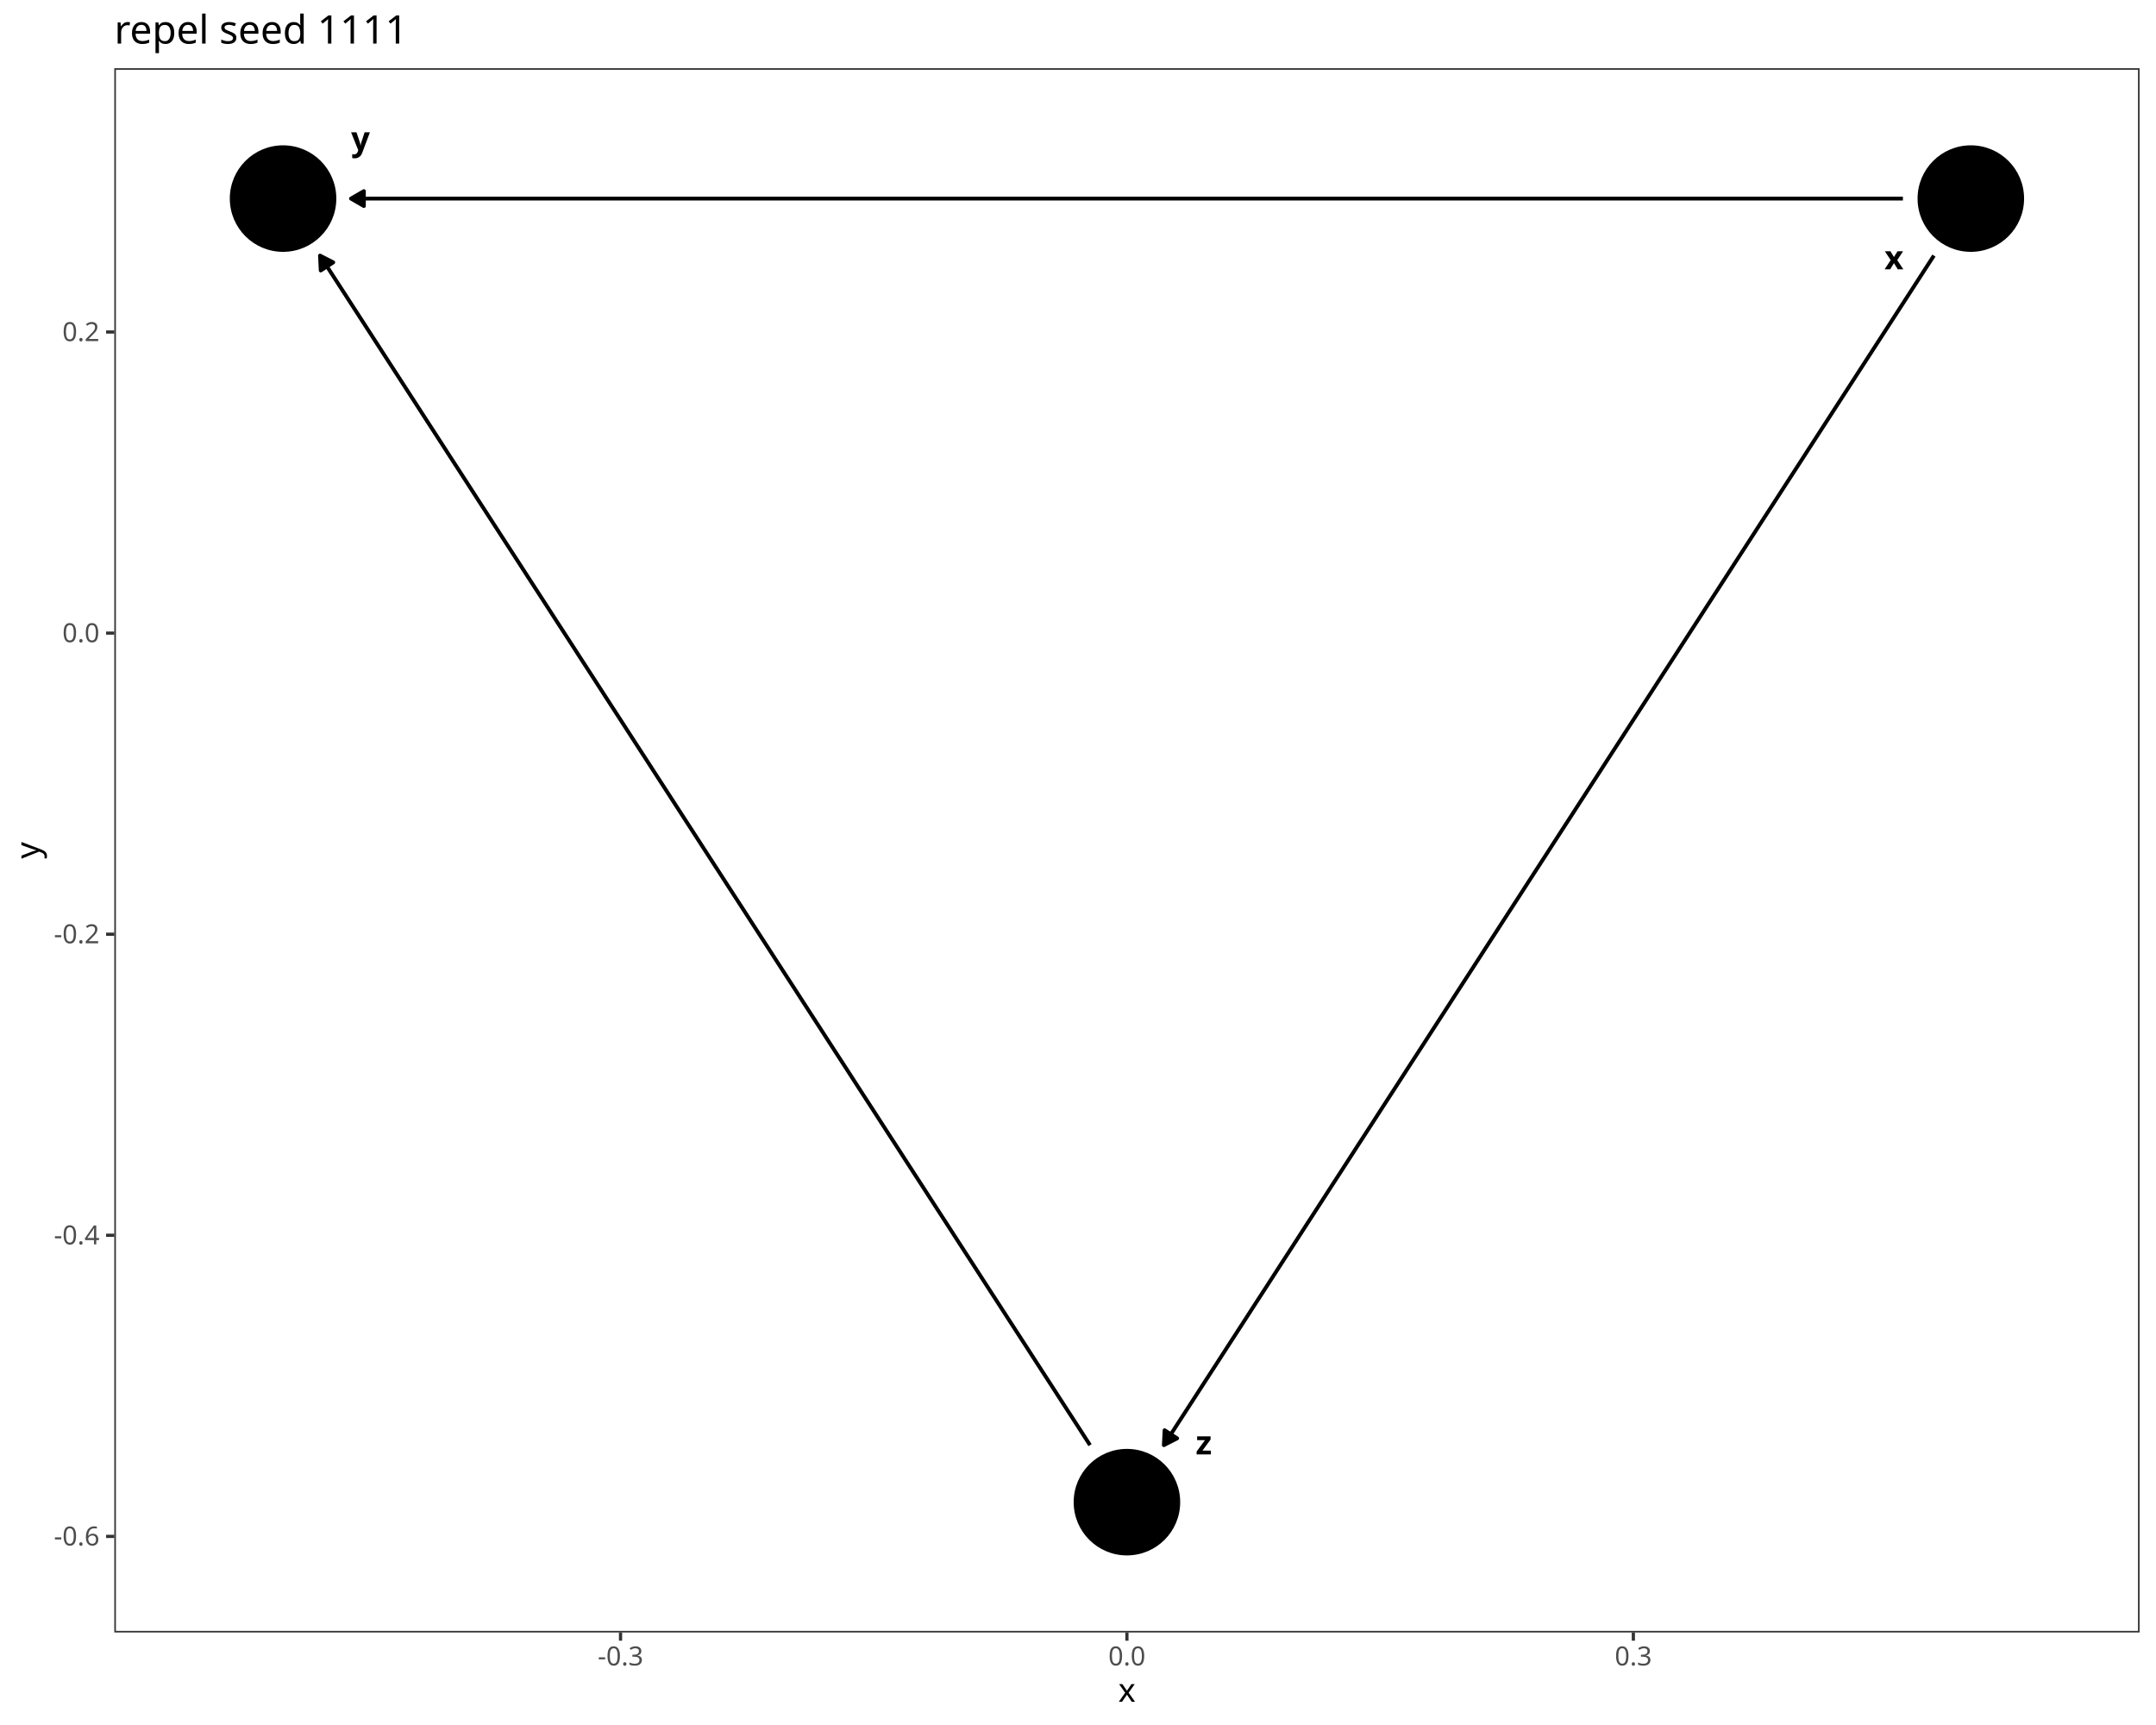
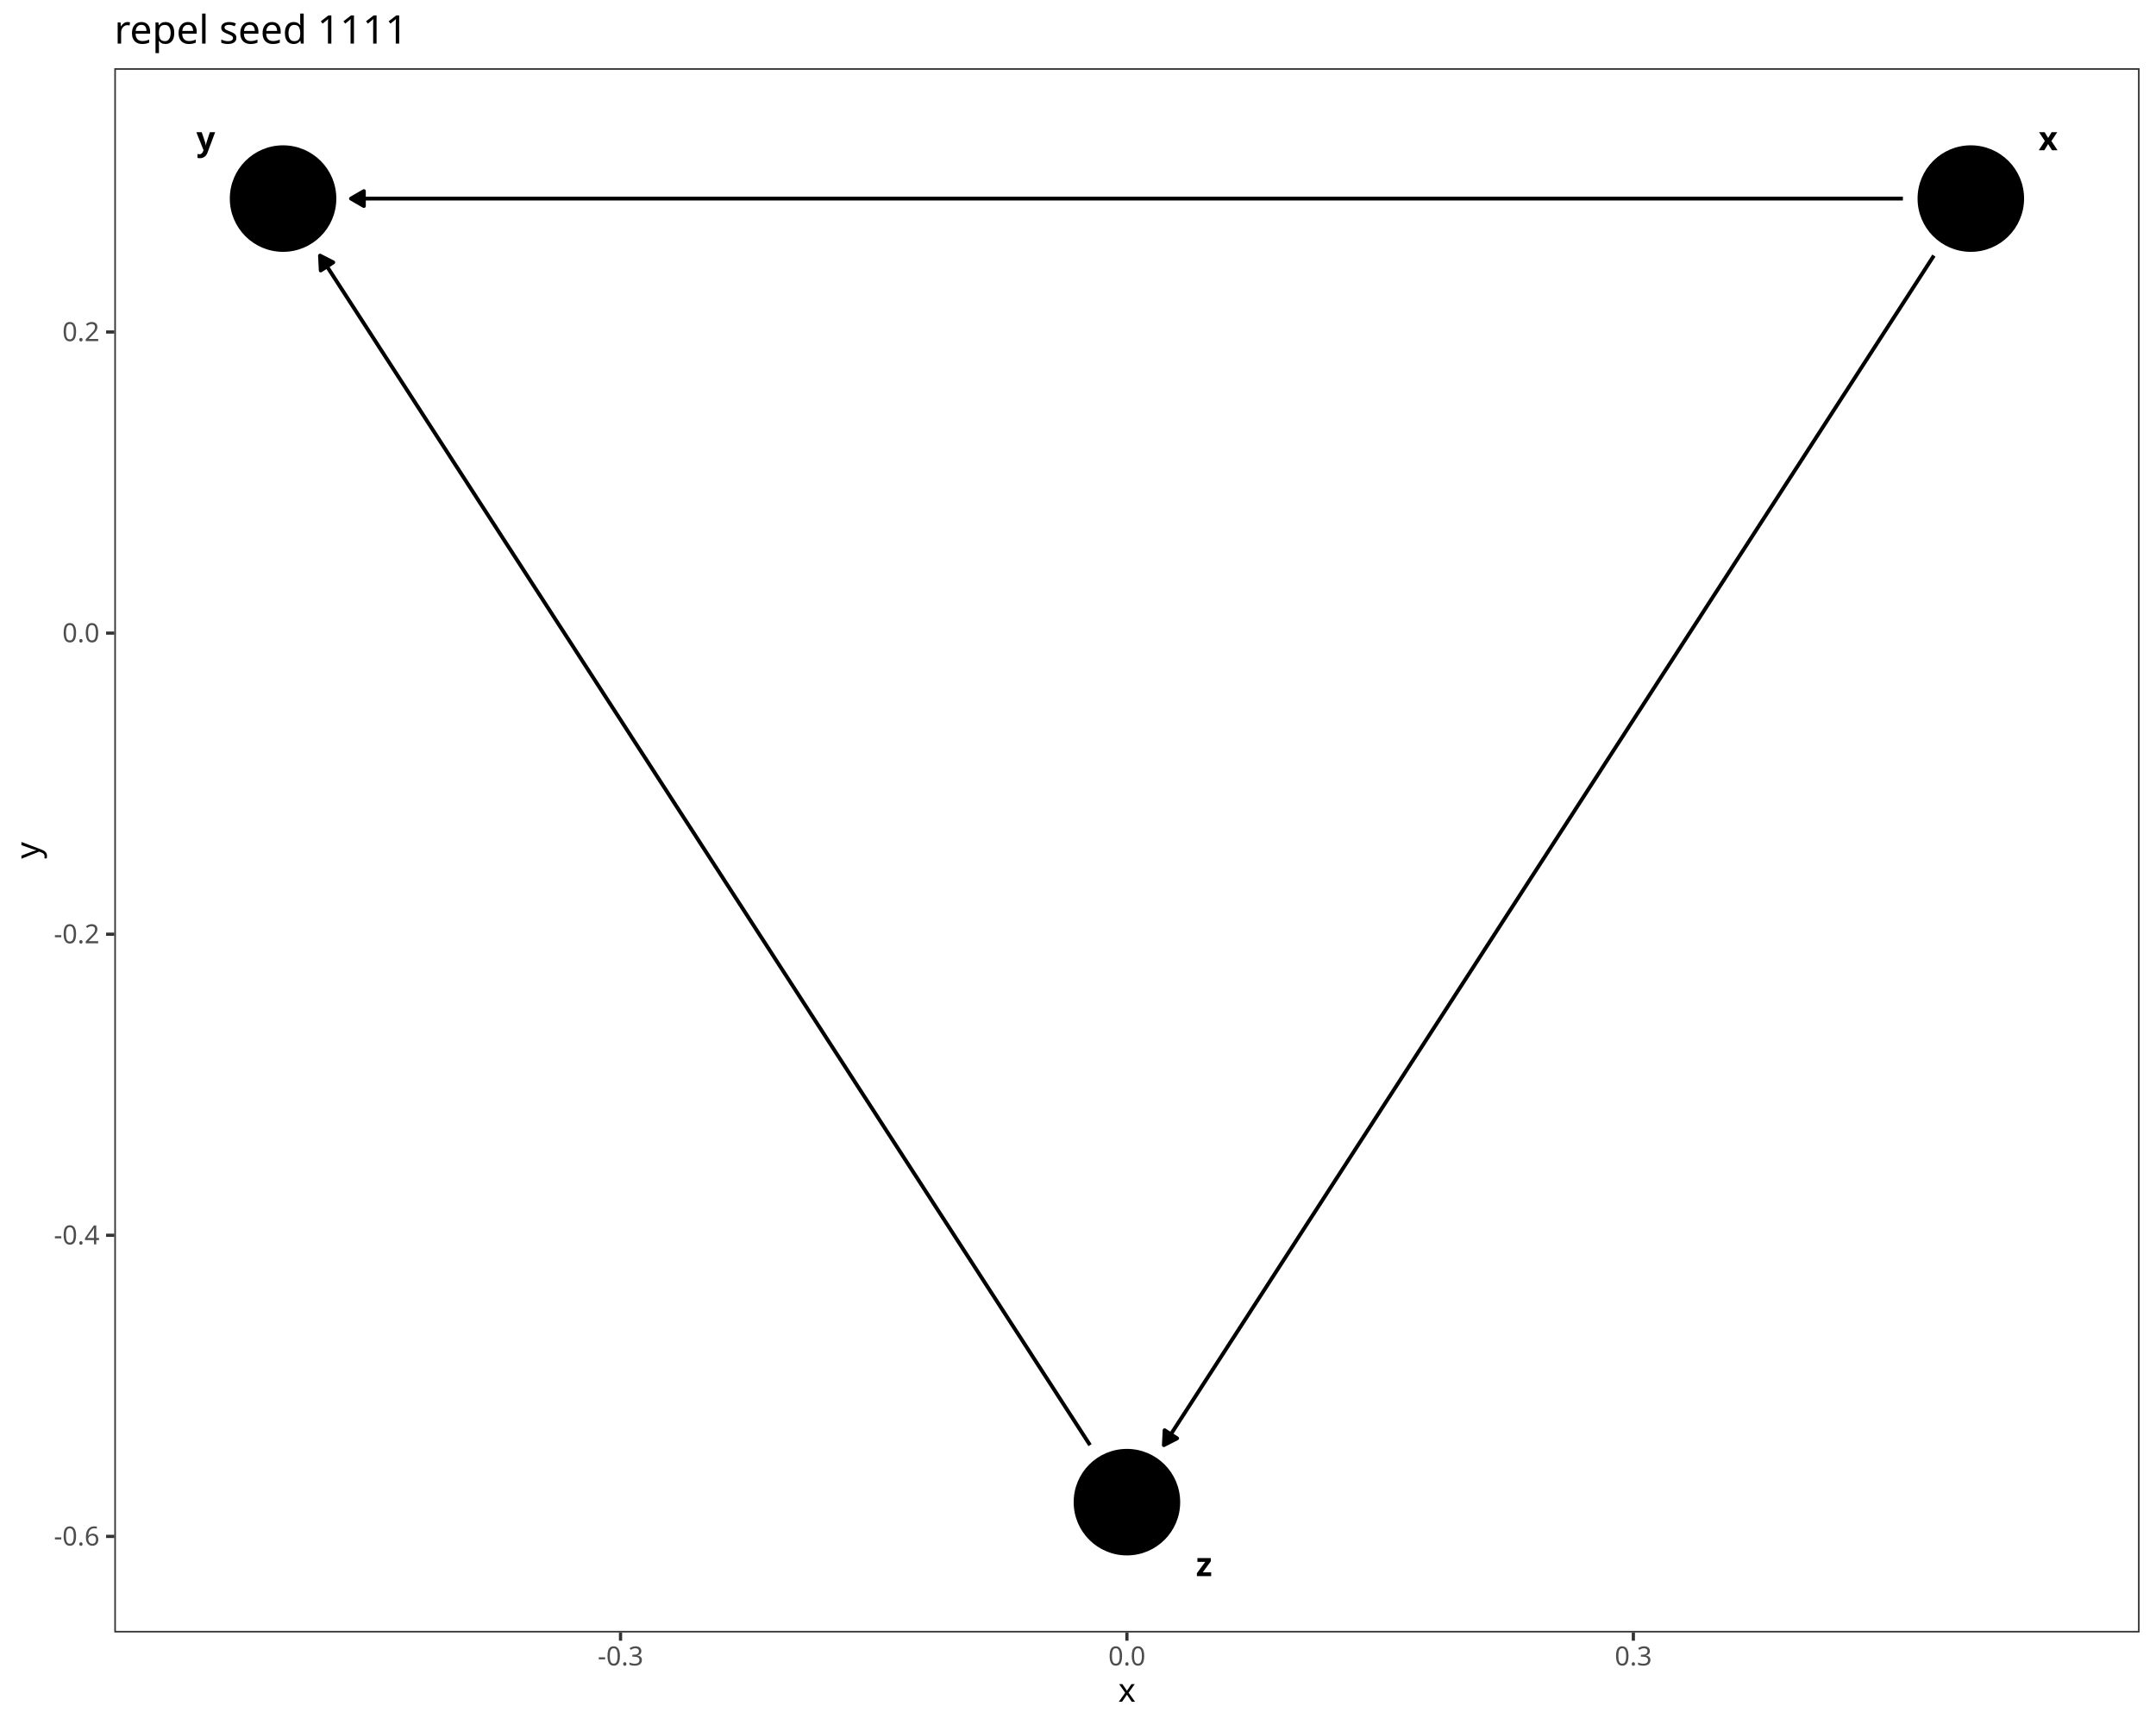
<svg xmlns="http://www.w3.org/2000/svg" class="svglite" data-engine-version="2.0" width="720.00pt" height="576.00pt" viewBox="0 0 720.00 576.00">
  <defs>
    <style type="text/css">
    .svglite line, .svglite polyline, .svglite polygon, .svglite path, .svglite rect, .svglite circle {
      fill: none;
      stroke: #000000;
      stroke-linecap: round;
      stroke-linejoin: round;
      stroke-miterlimit: 10.00;
    }
  </style>
  </defs>
  <rect width="100%" height="100%" style="stroke: none; fill: #FFFFFF;" />
  <defs>
    <clipPath id="cpMC4wMHw3MjAuMDB8MC4wMHw1NzYuMDA=">
      <rect x="0.00" y="0.00" width="720.00" height="576.00" />
    </clipPath>
  </defs>
  <g clip-path="url(#cpMC4wMHw3MjAuMDB8MC4wMHw1NzYuMDA=)">
    <rect x="0.00" y="0.00" width="720.00" height="576.00" style="stroke-width: 1.07; stroke: #FFFFFF; fill: #FFFFFF;" />
  </g>
  <defs>
    <clipPath id="cpMzguMTd8NzE0LjUyfDIyLjc4fDU0NS4xMQ==">
      <rect x="38.17" y="22.78" width="676.35" height="522.33" />
    </clipPath>
  </defs>
  <g clip-path="url(#cpMzguMTd8NzE0LjUyfDIyLjc4fDU0NS4xMQ==)">
    <rect x="38.17" y="22.78" width="676.35" height="522.33" style="stroke-width: 1.07; stroke: none; fill: #FFFFFF;" />
    <polyline points="635.48,66.31 635.39,66.31 629.69,66.31 624.00,66.31 618.31,66.31 612.61,66.31 606.92,66.31 601.23,66.31 595.53,66.31 589.84,66.31 584.15,66.31 578.45,66.31 572.76,66.31 567.07,66.31 561.37,66.31 555.68,66.31 549.99,66.31 544.29,66.31 538.60,66.31 532.91,66.31 527.21,66.31 521.52,66.31 515.83,66.31 510.13,66.31 504.44,66.31 498.75,66.31 493.06,66.31 487.36,66.31 481.67,66.31 475.98,66.31 470.28,66.31 464.59,66.31 458.90,66.31 453.20,66.31 447.51,66.31 441.82,66.31 436.12,66.31 430.43,66.31 424.74,66.31 419.04,66.31 413.35,66.31 407.66,66.31 401.96,66.31 396.27,66.31 390.58,66.31 384.88,66.31 379.19,66.31 373.50,66.31 367.80,66.31 362.11,66.31 356.42,66.31 350.73,66.31 345.03,66.31 339.34,66.31 333.65,66.31 327.95,66.31 322.26,66.31 316.57,66.31 310.87,66.31 305.18,66.31 299.49,66.31 293.79,66.31 288.10,66.31 282.41,66.31 276.71,66.31 271.02,66.31 265.33,66.31 259.63,66.31 253.94,66.31 248.25,66.31 242.55,66.31 236.86,66.31 231.17,66.31 225.47,66.31 219.78,66.31 214.09,66.31 208.40,66.31 202.70,66.31 197.01,66.31 191.32,66.31 185.62,66.31 179.93,66.31 174.24,66.31 168.54,66.31 162.85,66.31 157.16,66.31 151.46,66.31 145.77,66.31 140.08,66.31 134.38,66.31 128.69,66.31 123.00,66.31 117.30,66.31 117.21,66.31 " style="stroke-width: 1.28; stroke-linecap: butt;" />
    <polygon points="121.52,63.82 117.21,66.31 121.52,68.80 " style="stroke-width: 1.28; stroke-linecap: butt; fill: #000000;" />
    <polyline points="645.83,85.35 643.92,88.29 641.08,92.69 638.23,97.09 635.39,101.48 632.54,105.88 629.69,110.28 626.85,114.67 624.00,119.07 621.15,123.47 618.31,127.86 615.46,132.26 612.61,136.66 609.77,141.05 606.92,145.45 604.07,149.85 601.23,154.25 598.38,158.64 595.53,163.04 592.69,167.44 589.84,171.83 586.99,176.23 584.15,180.63 581.30,185.02 578.45,189.42 575.61,193.82 572.76,198.21 569.91,202.61 567.07,207.01 564.22,211.40 561.37,215.80 558.53,220.20 555.68,224.59 552.83,228.99 549.99,233.39 547.14,237.78 544.29,242.18 541.45,246.58 538.60,250.97 535.75,255.37 532.91,259.77 530.06,264.16 527.21,268.56 524.37,272.96 521.52,277.35 518.67,281.75 515.83,286.15 512.98,290.54 510.13,294.94 507.29,299.34 504.44,303.73 501.59,308.13 498.75,312.53 495.90,316.92 493.06,321.32 490.21,325.72 487.36,330.11 484.52,334.51 481.67,338.91 478.82,343.30 475.98,347.70 473.13,352.10 470.28,356.49 467.44,360.89 464.59,365.29 461.74,369.68 458.90,374.08 456.05,378.48 453.20,382.87 450.36,387.27 447.51,391.67 444.66,396.06 441.82,400.46 438.97,404.86 436.12,409.25 433.28,413.65 430.43,418.05 427.58,422.44 424.74,426.84 421.89,431.24 419.04,435.63 416.20,440.03 413.35,444.43 410.50,448.82 407.66,453.22 404.81,457.62 401.96,462.01 399.12,466.41 396.27,470.81 393.42,475.20 390.58,479.60 388.67,482.55 " style="stroke-width: 1.28; stroke-linecap: butt;" />
    <polygon points="388.92,477.57 388.67,482.55 393.10,480.28 " style="stroke-width: 1.28; stroke-linecap: butt; fill: #000000;" />
    <polyline points="364.02,482.55 362.11,479.60 359.27,475.20 356.42,470.81 353.57,466.41 350.73,462.01 347.88,457.62 345.03,453.22 342.19,448.82 339.34,444.43 336.49,440.03 333.65,435.63 330.80,431.24 327.95,426.84 325.11,422.44 322.26,418.05 319.41,413.65 316.57,409.25 313.72,404.86 310.87,400.46 308.03,396.06 305.18,391.67 302.33,387.27 299.49,382.87 296.64,378.48 293.79,374.08 290.95,369.68 288.10,365.29 285.25,360.89 282.41,356.49 279.56,352.10 276.71,347.70 273.87,343.30 271.02,338.91 268.17,334.51 265.33,330.11 262.48,325.72 259.63,321.32 256.79,316.92 253.94,312.53 251.09,308.13 248.25,303.73 245.40,299.34 242.55,294.94 239.71,290.54 236.86,286.15 234.01,281.75 231.17,277.35 228.32,272.96 225.47,268.56 222.63,264.16 219.78,259.77 216.94,255.37 214.09,250.97 211.24,246.58 208.40,242.18 205.55,237.78 202.70,233.39 199.86,228.99 197.01,224.59 194.16,220.20 191.32,215.80 188.47,211.40 185.62,207.01 182.78,202.61 179.93,198.21 177.08,193.82 174.24,189.42 171.39,185.02 168.54,180.63 165.70,176.23 162.85,171.83 160.00,167.44 157.16,163.04 154.31,158.64 151.46,154.25 148.62,149.85 145.77,145.45 142.92,141.05 140.08,136.66 137.23,132.26 134.38,127.86 131.54,123.47 128.69,119.07 125.84,114.67 123.00,110.28 120.15,105.88 117.30,101.48 114.46,97.09 111.61,92.69 108.76,88.29 106.86,85.35 " style="stroke-width: 1.28; stroke-linecap: butt;" />
    <polygon points="111.29,87.61 106.86,85.35 107.11,90.32 " style="stroke-width: 1.28; stroke-linecap: butt; fill: #000000;" />
    <circle cx="658.16" cy="66.31" r="17.43" style="stroke-width: 0.71; fill: #000000;" />
    <circle cx="94.53" cy="66.31" r="17.43" style="stroke-width: 0.71; fill: #000000;" />
    <circle cx="376.34" cy="501.59" r="17.43" style="stroke-width: 0.71; fill: #000000;" />
-     <text x="632.49" y="89.94" text-anchor="middle" style="font-size: 11.04px; font-weight: bold; font-family: sans;" textLength="5.52px" lengthAdjust="spacingAndGlyphs">x</text>
-     <text x="120.39" y="50.21" text-anchor="middle" style="font-size: 11.04px; font-weight: bold; font-family: sans;" textLength="5.52px" lengthAdjust="spacingAndGlyphs">y</text>
-     <text x="402.01" y="485.64" text-anchor="middle" style="font-size: 11.04px; font-weight: bold; font-family: sans;" textLength="5.52px" lengthAdjust="spacingAndGlyphs">z</text>
+     <text x="683.98" y="50.17" text-anchor="middle" style="font-size: 11.04px; font-weight: bold; font-family: sans;" textLength="5.52px" lengthAdjust="spacingAndGlyphs">x</text>
+     <text x="68.71" y="50.17" text-anchor="middle" style="font-size: 11.04px; font-weight: bold; font-family: sans;" textLength="5.52px" lengthAdjust="spacingAndGlyphs">y</text>
+     <text x="402.10" y="526.29" text-anchor="middle" style="font-size: 11.04px; font-weight: bold; font-family: sans;" textLength="5.52px" lengthAdjust="spacingAndGlyphs">z</text>
    <rect x="38.17" y="22.78" width="676.35" height="522.33" style="stroke-width: 1.07; stroke: #333333;" />
  </g>
  <g clip-path="url(#cpMC4wMHw3MjAuMDB8MC4wMHw1NzYuMDA=)">
    <text x="33.24" y="516.05" text-anchor="end" style="font-size: 8.80px; fill: #4D4D4D; font-family: sans;" textLength="15.16px" lengthAdjust="spacingAndGlyphs">-0.6</text>
    <text x="33.24" y="415.51" text-anchor="end" style="font-size: 8.80px; fill: #4D4D4D; font-family: sans;" textLength="15.16px" lengthAdjust="spacingAndGlyphs">-0.4</text>
    <text x="33.24" y="314.97" text-anchor="end" style="font-size: 8.80px; fill: #4D4D4D; font-family: sans;" textLength="15.16px" lengthAdjust="spacingAndGlyphs">-0.2</text>
    <text x="33.24" y="214.43" text-anchor="end" style="font-size: 8.80px; fill: #4D4D4D; font-family: sans;" textLength="12.23px" lengthAdjust="spacingAndGlyphs">0.0</text>
    <text x="33.24" y="113.89" text-anchor="end" style="font-size: 8.80px; fill: #4D4D4D; font-family: sans;" textLength="12.23px" lengthAdjust="spacingAndGlyphs">0.2</text>
    <polyline points="35.43,513.02 38.17,513.02 " style="stroke-width: 1.07; stroke: #333333; stroke-linecap: butt;" />
    <polyline points="35.43,412.48 38.17,412.48 " style="stroke-width: 1.07; stroke: #333333; stroke-linecap: butt;" />
    <polyline points="35.43,311.94 38.17,311.94 " style="stroke-width: 1.07; stroke: #333333; stroke-linecap: butt;" />
    <polyline points="35.43,211.40 38.17,211.40 " style="stroke-width: 1.07; stroke: #333333; stroke-linecap: butt;" />
    <polyline points="35.43,110.86 38.17,110.86 " style="stroke-width: 1.07; stroke: #333333; stroke-linecap: butt;" />
    <polyline points="207.23,547.85 207.23,545.11 " style="stroke-width: 1.07; stroke: #333333; stroke-linecap: butt;" />
    <polyline points="376.34,547.85 376.34,545.11 " style="stroke-width: 1.07; stroke: #333333; stroke-linecap: butt;" />
    <polyline points="545.46,547.85 545.46,545.11 " style="stroke-width: 1.07; stroke: #333333; stroke-linecap: butt;" />
    <text x="207.23" y="556.10" text-anchor="middle" style="font-size: 8.80px; fill: #4D4D4D; font-family: sans;" textLength="15.16px" lengthAdjust="spacingAndGlyphs">-0.3</text>
    <text x="376.34" y="556.10" text-anchor="middle" style="font-size: 8.80px; fill: #4D4D4D; font-family: sans;" textLength="12.23px" lengthAdjust="spacingAndGlyphs">0.0</text>
    <text x="545.46" y="556.10" text-anchor="middle" style="font-size: 8.80px; fill: #4D4D4D; font-family: sans;" textLength="12.23px" lengthAdjust="spacingAndGlyphs">0.3</text>
    <text x="376.34" y="568.24" text-anchor="middle" style="font-size: 11.00px; font-family: sans;" textLength="5.50px" lengthAdjust="spacingAndGlyphs">x</text>
    <text transform="translate(13.05,283.95) rotate(-90)" text-anchor="middle" style="font-size: 11.00px; font-family: sans;" textLength="5.50px" lengthAdjust="spacingAndGlyphs">y</text>
    <text x="38.17" y="14.56" style="font-size: 13.20px; font-family: sans;" textLength="94.68px" lengthAdjust="spacingAndGlyphs">repel seed 1111</text>
  </g>
</svg>
